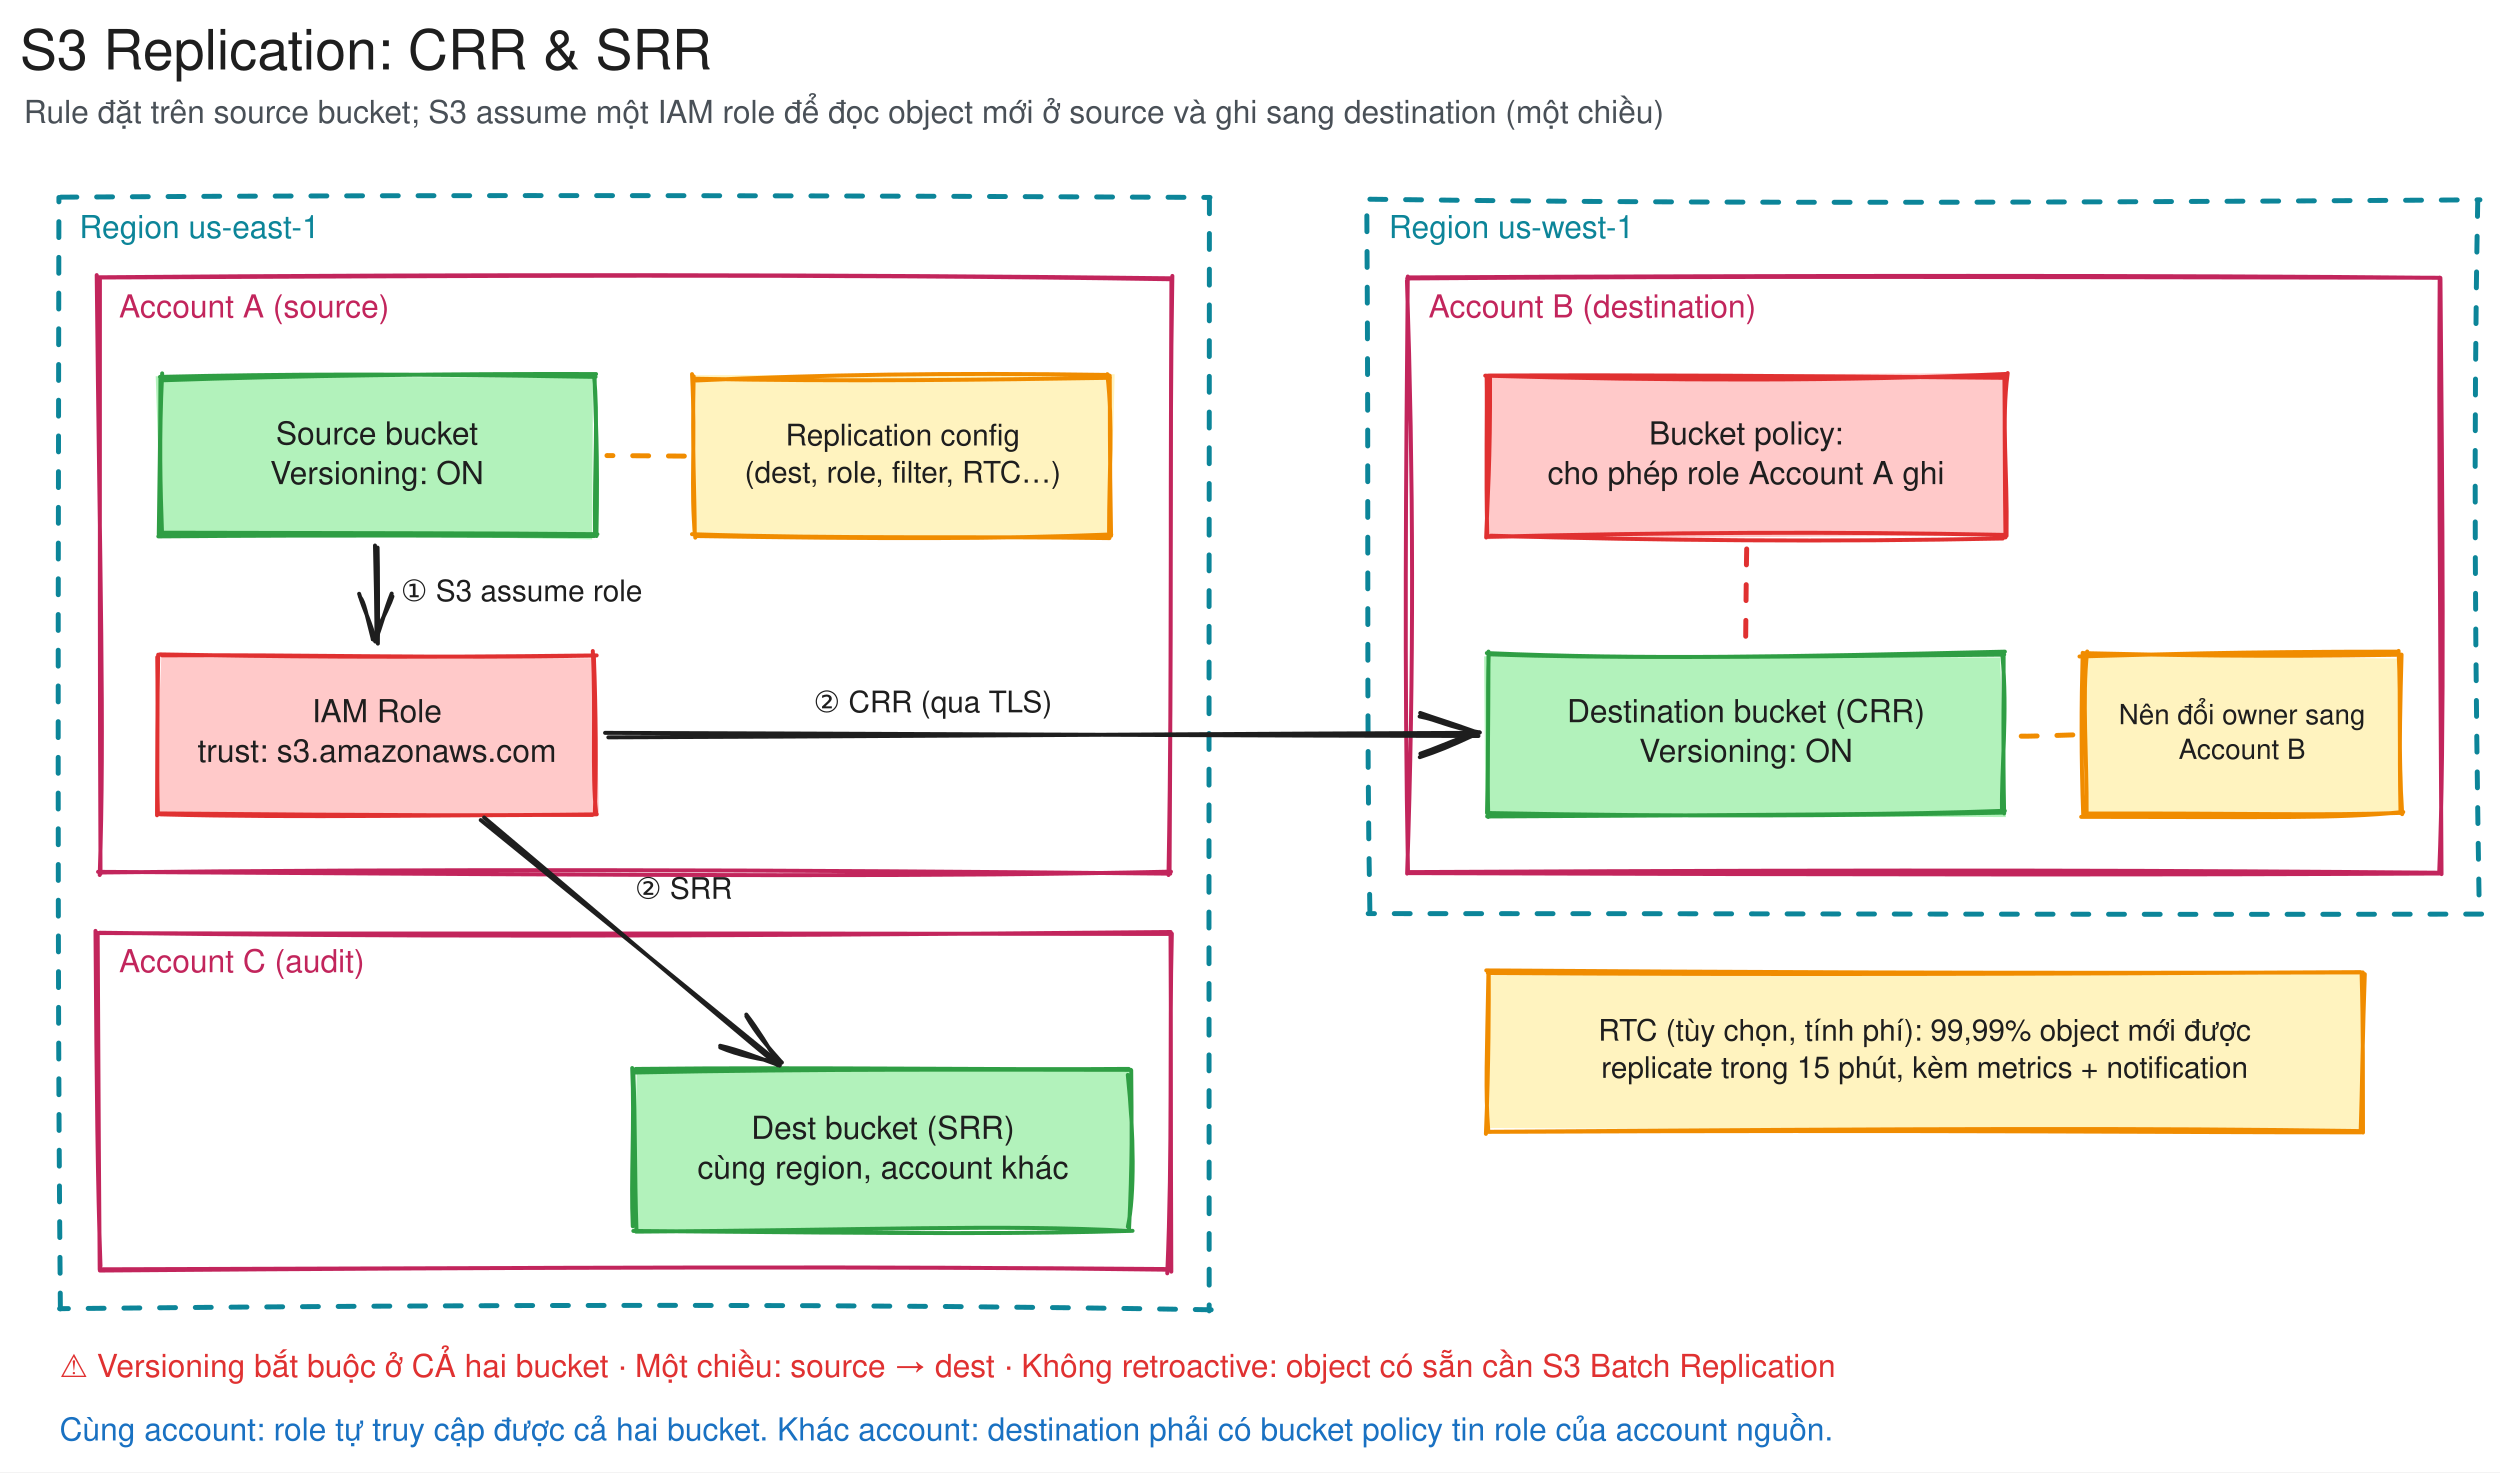
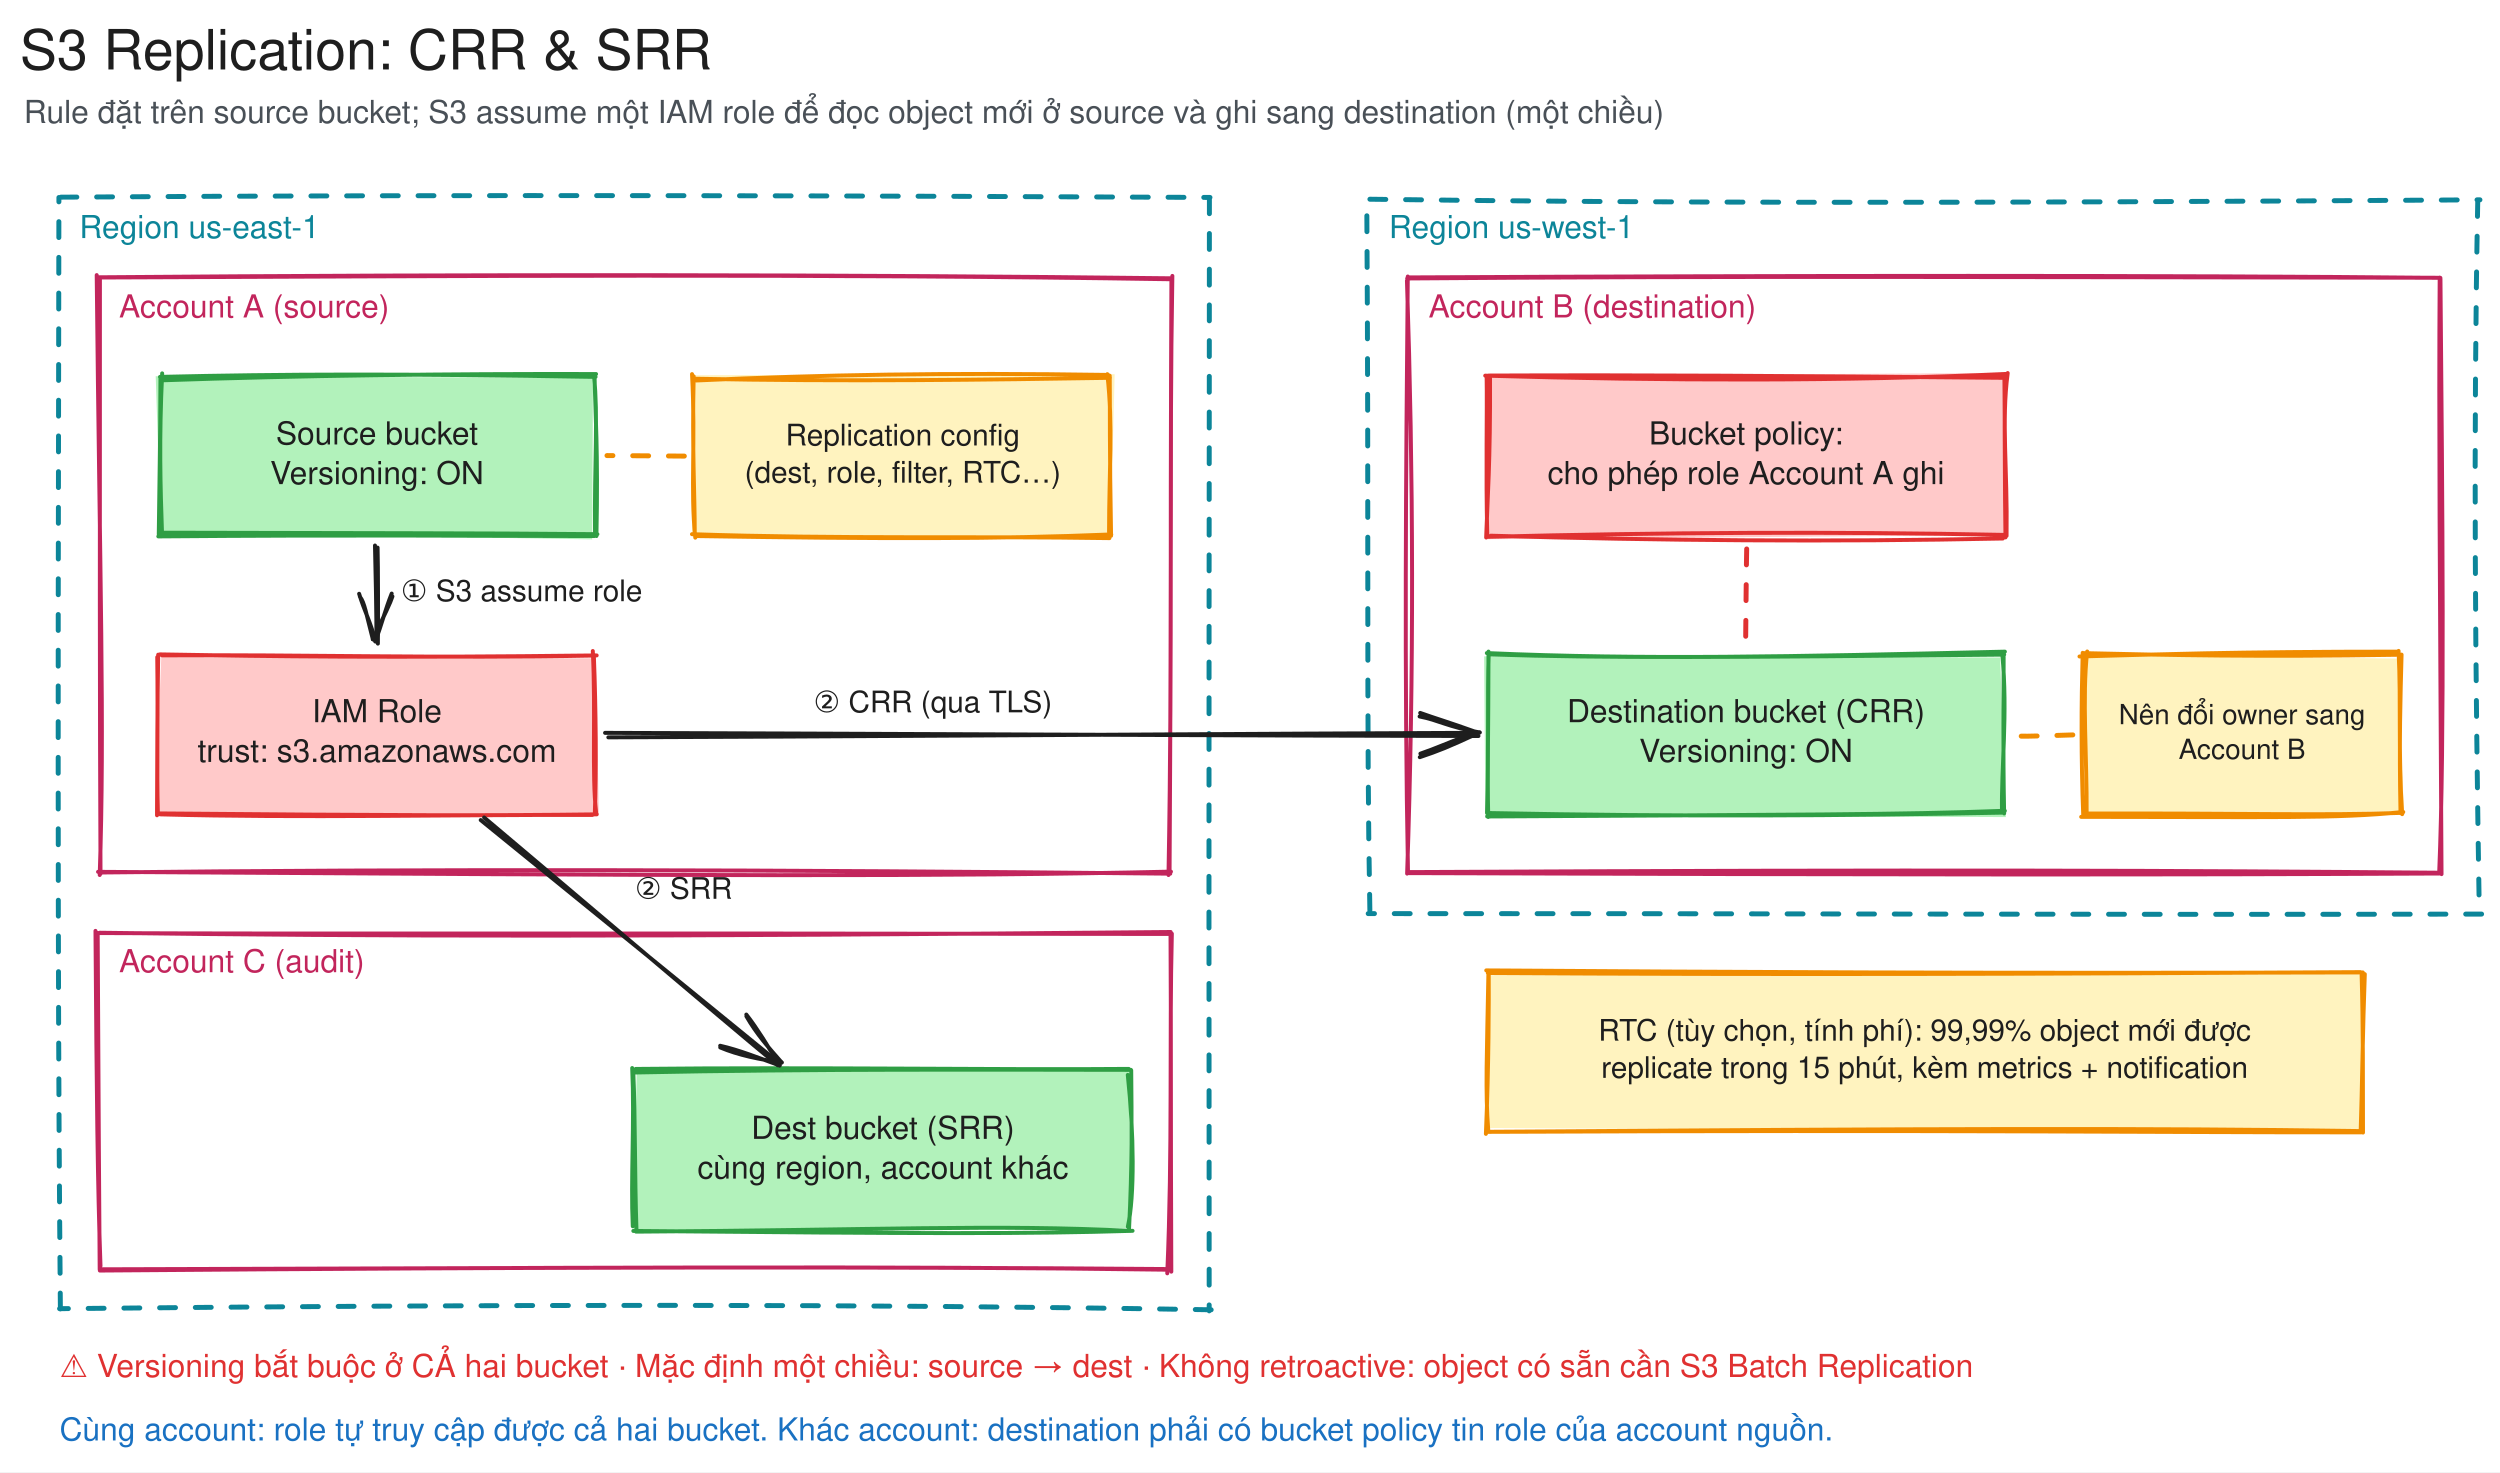
<svg xmlns="http://www.w3.org/2000/svg" version="1.1" viewBox="0 0 1260 742" width="1260" height="742">
  <defs>
    <style>
      @font-face {
        font-family: "Virgil";
        src: url("https://excalidraw.com/Virgil.woff2");
      }
      @font-face {
        font-family: "Cascadia";
        src: url("https://excalidraw.com/Cascadia.woff2");
      }
    </style>
  </defs>
  <rect x="0" y="0" width="1260" height="742" fill="#ffffff" />
  <g transform="translate(10 10) rotate(0 172.48 17.5)">
    <text x="0" y="25" font-family="Helvetica, Segoe UI Emoji" font-size="28px" fill="#1e1e1e" text-anchor="start" style="white-space: pre;" direction="ltr">S3 Replication: CRR &amp; SRR</text>
  </g>
  <g transform="translate(12 48) rotate(0 437.44 10)">
    <text x="0" y="14" font-family="Helvetica, Segoe UI Emoji" font-size="16px" fill="#495057" text-anchor="start" style="white-space: pre;" direction="ltr">Rule đặt trên source bucket; S3 assume một IAM role để đọc object mới ở source và ghi sang destination (một chiều)</text>
  </g>
  <g stroke-linecap="round" transform="translate(30 100) rotate(0 290 280)">
    <path d="M0.71 -0.63 C213.53 -2.1, 426.85 -1.23, 579.82 -0.49 M579.54 -0.31 C579.55 121.53, 579.13 243.76, 579.43 560.67 M580.43 560.13 C402.03 557.13, 224.31 557.38, 0.03 559.57 M0.43 559.72 C-0.6 442.59, -1.04 323.64, -0.31 -0.45" stroke="#0c8599" stroke-width="2.5" fill="none" stroke-dasharray="8 10" />
  </g>
  <g transform="translate(40 106) rotate(0 65.76 10)">
    <text x="0" y="14" font-family="Helvetica, Segoe UI Emoji" font-size="16px" fill="#0c8599" text-anchor="start" style="white-space: pre;" direction="ltr">Region us-east-1</text>
  </g>
  <g stroke-linecap="round" transform="translate(50 140) rotate(0 270 150)">
    <path d="M-0.01 -0.13 C183.68 -0.88, 365.79 -2.1, 539.86 0.74 M-0.29 -0.25 C190.91 -1.84, 381.92 -1.62, 539.74 0.25 M540.87 -0.94 C539.23 91.83, 541.03 185.41, 538.92 301.02 M540.39 0.34 C539.96 67.97, 540.44 136.07, 539.46 300.02 M540.17 299.3 C424.87 301.93, 308.83 301.38, -0.59 299.41 M539.82 300.33 C348.13 298.28, 156.05 297.91, 0.09 299.75 M0.25 301.01 C2.83 226.3, 0.27 151.34, -1.26 -1.36 M0.66 300.39 C0.23 212.91, 0.29 126.64, 0.36 0.16" stroke="#c2255c" stroke-width="2" fill="none" />
  </g>
  <g transform="translate(60 146) rotate(0 70.4 10)">
    <text x="0" y="14" font-family="Helvetica, Segoe UI Emoji" font-size="16px" fill="#c2255c" text-anchor="start" style="white-space: pre;" direction="ltr">Account A (source)</text>
  </g>
  <g stroke-linecap="round" transform="translate(50 470) rotate(0 270 85)">
    <path d="M-0.57 0.26 C111.27 0.82, 222.39 0.19, 540.24 0.72 M0.25 0.1 C140.98 2.05, 281 2.17, 540.02 -0.28 M540.61 0.57 C539.3 52.62, 541 109.35, 538.3 171.76 M539.94 0.23 C540.25 46.26, 539.99 92.11, 540.34 170.92 M539.98 169.95 C397.71 167.91, 254.35 169.07, 0.54 169.72 M540.34 169.61 C383.77 168.41, 227.66 168.51, 0.32 170.36 M0.65 168.06 C-0.81 127.23, -1.27 83.8, -1.88 -0.84 M0.24 169.79 C-0.04 135, -0.24 100.01, -0.77 0.2" stroke="#c2255c" stroke-width="2" fill="none" />
  </g>
  <g transform="translate(60 476) rotate(0 64.32 10)">
    <text x="0" y="14" font-family="Helvetica, Segoe UI Emoji" font-size="16px" fill="#c2255c" text-anchor="start" style="white-space: pre;" direction="ltr">Account C (audit)</text>
  </g>
  <g stroke-linecap="round" transform="translate(690 100) rotate(0 280 180)">
    <path d="M0.43 0.41 C141.18 2.27, 281.59 2.59, 559.88 0.71 M558.79 1.06 C556.47 119.87, 557.56 238.28, 559.56 359.54 M560.72 360.7 C366.18 361.14, 173.77 360.31, -0.42 360.46 M0.41 358.75 C-1.4 263.2, 0 168.71, -1.16 -1.18" stroke="#0c8599" stroke-width="2.5" fill="none" stroke-dasharray="8 10" />
  </g>
  <g transform="translate(700 106) rotate(0 68.32 10)">
    <text x="0" y="14" font-family="Helvetica, Segoe UI Emoji" font-size="16px" fill="#0c8599" text-anchor="start" style="white-space: pre;" direction="ltr">Region us-west-1</text>
  </g>
  <g stroke-linecap="round" transform="translate(710 140) rotate(0 260 150)">
    <path d="M-0.79 0.35 C151.38 -0.92, 304.43 -0.33, 519.4 -0.01 M0.14 -0.19 C193.03 -1.15, 385.78 -1.34, 519.96 0.04 M519.99 0.47 C521.01 116.43, 522.16 232.47, 519.36 299.57 M519.6 -0.1 C519.09 73.26, 519.69 147.78, 520.53 300.56 M519.66 299.85 C393.02 298.79, 267.77 298.18, 0.72 299.53 M519.88 300.25 C382.98 300.96, 245.11 300.9, -0.24 300.05 M-0.81 300.3 C2.7 199, 2.35 98.45, -0.9 1.46 M-0.36 300.03 C-2.26 200.63, -1.42 100.19, -0.48 -0.64" stroke="#c2255c" stroke-width="2" fill="none" />
  </g>
  <g transform="translate(720 146) rotate(0 87.92 10)">
    <text x="0" y="14" font-family="Helvetica, Segoe UI Emoji" font-size="16px" fill="#c2255c" text-anchor="start" style="white-space: pre;" direction="ltr">Account B (destination)</text>
  </g>
  <g stroke-linecap="round" transform="translate(80 190) rotate(0 110 40)">
    <path d="M-1.52 -0.38 L218.86 0.41 L218.48 81.85 L1.04 78.4" stroke="none" stroke-width="0" fill="#b2f2bb" />
    <path d="M1.31 1.69 C72.57 -0.78, 144.28 -1.66, 220.41 -1.49 M0.64 -0.05 C62.23 -1.5, 123.21 -1.73, 220.16 -0.04 M219.36 -0.87 C221.55 20.24, 219.51 42.19, 219.89 79.43 M219.66 -0.57 C220.01 18.87, 221.5 36.34, 220.6 80.17 M221.09 79.22 C159.09 78.63, 98.87 78.76, 1.51 78.47 M219.53 80.17 C159.15 80.1, 97.54 79.51, -0.21 80.35 M1.67 79.19 C0.83 55.32, 0.13 31.1, 1.73 -1.82 M0.02 79.28 C0.24 56.69, 0.81 33.42, 0.87 0.38" stroke="#2f9e44" stroke-width="2" fill="none" />
  </g>
  <g transform="translate(135.52 210) rotate(0 54.48 20)">
    <text x="54.48" y="14" font-family="Helvetica, Segoe UI Emoji" font-size="16px" fill="#1e1e1e" text-anchor="middle" style="white-space: pre;" direction="ltr">Source bucket</text>
    <text x="54.48" y="34" font-family="Helvetica, Segoe UI Emoji" font-size="16px" fill="#1e1e1e" text-anchor="middle" style="white-space: pre;" direction="ltr">Versioning: ON</text>
  </g>
  <g stroke-linecap="round" transform="translate(350 190) rotate(0 105 40)">
    <path d="M-0.84 -0.89 L211.79 -1.41 L209.71 80.32 L-1.25 79.97" stroke="none" stroke-width="0" fill="#fff3bf" />
    <path d="M0.97 1.76 C63.65 -1.14, 126.04 -2.28, 208.53 -1.04 M-0.3 0.87 C75.38 2.43, 150.4 1.37, 209.4 0.42 M208.09 -1.43 C211.09 24.59, 208.95 47.28, 208.96 78.09 M209.3 -0.65 C209.49 16.68, 209.13 33.55, 209.98 80.04 M209.16 81.22 C141.37 80.14, 72.79 81.74, -1.25 79.23 M210.07 79.36 C152.83 81.71, 96.64 81.67, 0.47 80.17 M0.42 80.98 C-2.12 56.61, 0.65 33.77, -1.22 -1.45 M0.16 79.04 C0.15 58.42, -1.22 36.85, -0.39 -0.35" stroke="#f08c00" stroke-width="2" fill="none" />
  </g>
  <g transform="translate(368.6 211.25) rotate(0 86.4 18.75)">
    <text x="86.4" y="13.25" font-family="Helvetica, Segoe UI Emoji" font-size="15px" fill="#1e1e1e" text-anchor="middle" style="white-space: pre;" direction="ltr">Replication config</text>
    <text x="86.4" y="32" font-family="Helvetica, Segoe UI Emoji" font-size="15px" fill="#1e1e1e" text-anchor="middle" style="white-space: pre;" direction="ltr">(dest, role, filter, RTC…)</text>
  </g>
  <g stroke-linecap="round" transform="translate(80 330) rotate(0 110 40)">
    <path d="M1.29 1.03 L220.25 1.79 L221.82 80.1 L-1.82 79.66" stroke="none" stroke-width="0" fill="#ffc9c9" />
    <path d="M1.61 0.3 C71.71 -0.16, 142.94 1.92, 219.02 0.4 M0.58 -0.19 C57.82 0.85, 115.69 1.6, 220.72 0.33 M218.77 -1.89 C220.3 28.44, 218.24 60.9, 220.44 79.43 M219.28 -0.04 C220.39 28.79, 220.56 57.72, 219.78 80.47 M218.64 80.72 C145.37 80.55, 72.85 82.37, 0.73 80.44 M220.77 80.43 C169.49 81.11, 118.19 81, -0.23 79.96 M-0.43 79.54 C-1.11 57.39, -0.3 34.9, -0.75 1.2 M-0.86 80.9 C-0.8 52.54, -0.67 23.95, -0.27 -0.05" stroke="#e03131" stroke-width="2" fill="none" />
  </g>
  <g transform="translate(91.44 350) rotate(0 98.56 20)">
    <text x="98.56" y="14" font-family="Helvetica, Segoe UI Emoji" font-size="16px" fill="#1e1e1e" text-anchor="middle" style="white-space: pre;" direction="ltr">IAM Role</text>
    <text x="98.56" y="34" font-family="Helvetica, Segoe UI Emoji" font-size="16px" fill="#1e1e1e" text-anchor="middle" style="white-space: pre;" direction="ltr">trust: s3.amazonaws.com</text>
  </g>
  <g stroke-linecap="round" transform="translate(320 540) rotate(0 125 40)">
    <path d="M0.92 -1.95 L249.22 -0.27 L249.42 79.1 L-0.68 80.49" stroke="none" stroke-width="0" fill="#b2f2bb" />
    <path d="M0.41 -1.26 C91.98 -2.25, 185.16 -0.68, 248.88 -1.28 M-0.53 0.55 C90.96 -1.34, 181.63 -0.87, 249.99 -0.79 M248.4 1.75 C251.53 31.38, 251.85 62.82, 248.43 78.27 M250.13 -0.56 C250.34 24.17, 250.7 46.91, 249.03 79.45 M249.61 80.39 C183.56 76.95, 119.8 80.04, 0.58 80.75 M250.81 80.33 C198.22 81.93, 147.16 81.79, -0.8 80.39 M-1.08 78.04 C-2.19 54.35, -0.11 25.08, -1.37 -1.71 M0.79 80.33 C-0.17 51.61, 0.22 24.61, -0.81 0.18" stroke="#2f9e44" stroke-width="2" fill="none" />
  </g>
  <g transform="translate(348.68 560) rotate(0 96.32 20)">
    <text x="96.32" y="14" font-family="Helvetica, Segoe UI Emoji" font-size="16px" fill="#1e1e1e" text-anchor="middle" style="white-space: pre;" direction="ltr">Dest bucket (SRR)</text>
    <text x="96.32" y="34" font-family="Helvetica, Segoe UI Emoji" font-size="16px" fill="#1e1e1e" text-anchor="middle" style="white-space: pre;" direction="ltr">cùng region, account khác</text>
  </g>
  <g stroke-linecap="round" transform="translate(750 190) rotate(0 130 40)">
    <path d="M0.22 -0.55 L258.9 -2 L260.61 79.67 L-0.9 81.76" stroke="none" stroke-width="0" fill="#ffc9c9" />
    <path d="M-1.45 -0.67 C89.54 1.96, 181.1 2.19, 261.36 -1.55 M0.23 -0.72 C76.96 -1.08, 153.53 -0.55, 260.36 0.43 M261.88 -1.98 C258.65 22.73, 261.8 46.02, 261.31 80.08 M260.16 -0.26 C260.48 26.67, 260.37 56.04, 260.76 80.86 M259.42 81.41 C172.73 83.21, 86.3 82.48, 1.35 79.99 M260.3 79.59 C174.27 77.82, 87.81 78.32, -0.64 80.58 M-0.98 80.9 C-0.35 61.61, 1.18 43.04, 0.97 -0.03 M-0.43 79.45 C-1.19 48.28, -0.42 16.6, -0.74 -0.43" stroke="#e03131" stroke-width="2" fill="none" />
  </g>
  <g transform="translate(777.44 210) rotate(0 102.56 20)">
    <text x="102.56" y="14" font-family="Helvetica, Segoe UI Emoji" font-size="16px" fill="#1e1e1e" text-anchor="middle" style="white-space: pre;" direction="ltr">Bucket policy:</text>
    <text x="102.56" y="34" font-family="Helvetica, Segoe UI Emoji" font-size="16px" fill="#1e1e1e" text-anchor="middle" style="white-space: pre;" direction="ltr">cho phép role Account A ghi</text>
  </g>
  <g stroke-linecap="round" transform="translate(750 330) rotate(0 130 40)">
    <path d="M-1.99 0.79 L258.06 1.36 L260.95 81.8 L-1.38 81.2" stroke="none" stroke-width="0" fill="#b2f2bb" />
    <path d="M-0.64 -0.85 C77.43 2.55, 152.66 0.99, 260.46 -1.57 M0.8 -0.17 C60.3 1.78, 121.37 1.31, 260.11 -0.07 M259.16 -0.12 C262 29.45, 258.54 57.59, 259.02 79.52 M259.83 0.92 C259.92 23.01, 259.41 45.03, 260.08 79.96 M260.44 78.63 C207.95 80.63, 156.02 80.59, -0.47 81.5 M260.13 79.56 C179.34 81.14, 98.63 81.72, -0.15 79.76 M0.07 81.77 C-0.45 60.14, 0.15 40.24, 0.2 -1.6 M-0.54 79.68 C0.41 49.56, -0.37 17.25, 0.28 0.66" stroke="#2f9e44" stroke-width="2" fill="none" />
  </g>
  <g transform="translate(786.08 350) rotate(0 93.92 20)">
    <text x="93.92" y="14" font-family="Helvetica, Segoe UI Emoji" font-size="16px" fill="#1e1e1e" text-anchor="middle" style="white-space: pre;" direction="ltr">Destination bucket (CRR)</text>
    <text x="93.92" y="34" font-family="Helvetica, Segoe UI Emoji" font-size="16px" fill="#1e1e1e" text-anchor="middle" style="white-space: pre;" direction="ltr">Versioning: ON</text>
  </g>
  <g stroke-linecap="round" transform="translate(1050 330) rotate(0 80 40)">
    <path d="M0.61 -0.38 L158.59 1.97 L161.55 78.98 L1.8 80.41" stroke="none" stroke-width="0" fill="#fff3bf" />
    <path d="M-1.94 0.87 C35.94 -0.15, 75.12 -1.56, 158.29 -1.58 M-0.25 -0.83 C43.75 0.17, 87.05 1.14, 159.17 -0.01 M158.88 -1.95 C160.22 24.64, 158.61 48.48, 160.69 80.34 M160.39 -0.08 C159.83 21.4, 159.12 42.81, 159.86 79.83 M161.24 79.23 C127.42 82.72, 94.95 81.71, -1.09 81.7 M160.99 79.67 C120.23 81.14, 80.35 79.77, 0.78 80.03 M1.66 80.23 C1.88 52.47, -0.7 21.24, 1.95 -1.65 M-0.05 80.98 C-1.14 52.48, -1.06 24.94, -0.33 -0.97" stroke="#f08c00" stroke-width="2" fill="none" />
  </g>
  <g transform="translate(1067.07 352.5) rotate(0 62.93 17.5)">
    <text x="62.93" y="12.5" font-family="Helvetica, Segoe UI Emoji" font-size="14px" fill="#1e1e1e" text-anchor="middle" style="white-space: pre;" direction="ltr">Nên đổi owner sang</text>
    <text x="62.93" y="30" font-family="Helvetica, Segoe UI Emoji" font-size="14px" fill="#1e1e1e" text-anchor="middle" style="white-space: pre;" direction="ltr">Account B</text>
  </g>
  <g stroke-linecap="round" transform="translate(750 490) rotate(0 220 40)">
    <path d="M-0.06 1.49 L440.02 0.98 L441.65 81.07 L-0.33 78.5" stroke="none" stroke-width="0" fill="#fff3bf" />
    <path d="M-0.93 -0.92 C121.57 -0.1, 244.3 0.64, 440.86 0.11 M-0.12 0.4 C141.25 1.32, 282.45 0.89, 439.63 -0.05 M441.86 0.96 C440.83 28.52, 440.5 59.06, 439.78 80.08 M440.24 0.56 C441.04 26.71, 440.9 54.68, 440.95 80.81 M440.13 80.7 C338.23 80.8, 237.07 79.37, -0.28 80.46 M439.61 80.06 C332.54 78.45, 224.21 78.81, 0.33 80.42 M-1.11 81.47 C0.36 47.08, 0.4 14.37, 0.32 -0.92 M0.09 79.85 C-1.48 60.14, -0.57 41.73, 0.18 -0.53" stroke="#f08c00" stroke-width="2" fill="none" />
  </g>
  <g transform="translate(786.025 511.25) rotate(0 183.975 18.75)">
    <text x="183.975" y="13.25" font-family="Helvetica, Segoe UI Emoji" font-size="15px" fill="#1e1e1e" text-anchor="middle" style="white-space: pre;" direction="ltr">RTC (tùy chọn, tính phí): 99,99% object mới được</text>
    <text x="183.975" y="32" font-family="Helvetica, Segoe UI Emoji" font-size="15px" fill="#1e1e1e" text-anchor="middle" style="white-space: pre;" direction="ltr">replicate trong 15 phút, kèm metrics + notification</text>
  </g>
  <g stroke-linecap="round">
    <g transform="translate(344 230) rotate(0 -19 0)">
      <path d="M0.9 -0.12 C-5.32 -0.24, -31.41 -0.3, -38.08 -0.39" stroke="#f08c00" stroke-width="2.5" fill="none" stroke-dasharray="8 10" />
    </g>
  </g>
  <g stroke-linecap="round">
    <g transform="translate(190 276) rotate(0 0 24)">
      <path d="M0.3 -0.01 C0.56 8.01, 0.58 40.42, 0.45 48.38 M-1.01 -1.06 C-0.76 6.57, -0.18 38.12, -0.27 46.46" stroke="#1e1e1e" stroke-width="2" fill="none" />
    </g>
    <g transform="translate(190 276) rotate(0 0 24)">
      <path d="M-8.63 24.7 C-6.23 27.69, -5.53 33.08, -2.08 46.22 M-9 23.26 C-6.61 31.34, -2.79 38.51, -0.82 47.27" stroke="#1e1e1e" stroke-width="2" fill="none" />
    </g>
    <g transform="translate(190 276) rotate(0 0 24)">
      <path d="M7.79 24.6 C6.84 27.65, 4.21 33.07, -2.08 46.22 M7.41 23.16 C4.21 31.19, 2.43 38.4, -0.82 47.27" stroke="#1e1e1e" stroke-width="2" fill="none" />
    </g>
  </g>
  <g stroke-linecap="round">
    <g transform="translate(306 370) rotate(0 219 0)">
      <path d="M-1.05 -0.64 C72.25 -0.48, 365.86 0.94, 439.14 0.95 M0.6 1.63 C73.9 1.48, 365.86 -0.47, 438.79 -0.67" stroke="#1e1e1e" stroke-width="2" fill="none" />
    </g>
    <g transform="translate(306 370) rotate(0 219 0)">
      <path d="M409.57 11.62 C419.12 8.41, 423.43 6.73, 439.74 -0.84 M409.88 9.84 C417.33 7.35, 424.14 4.15, 438.04 -1.02" stroke="#1e1e1e" stroke-width="2" fill="none" />
    </g>
    <g transform="translate(306 370) rotate(0 219 0)">
      <path d="M409.47 -8.9 C419.04 -7.09, 423.37 -3.75, 439.74 -0.84 M409.78 -10.69 C417.16 -8.02, 424 -6.07, 438.04 -1.02" stroke="#1e1e1e" stroke-width="2" fill="none" />
    </g>
  </g>
  <g stroke-linecap="round">
    <g transform="translate(243.203 413.8142) rotate(0 74.29699 61.18576)">
      <path d="M-0.93 -0.5 C23.92 19.61, 124.28 101.29, 149.36 121.83 M0.79 -1.8 C25.52 18.97, 124.07 102.68, 148.82 123.08" stroke="#1e1e1e" stroke-width="2" fill="none" />
    </g>
    <g transform="translate(243.203 413.8142) rotate(0 74.29699 61.18576)">
      <path d="M119.8 114.11 C128.9 117.95, 139.51 120.13, 150.76 121.68 M119.76 113.24 C129.35 115.41, 138.64 119.2, 149.72 123.16" stroke="#1e1e1e" stroke-width="2" fill="none" />
    </g>
    <g transform="translate(243.203 413.8142) rotate(0 74.29699 61.18576)">
      <path d="M132.98 98.39 C138 107.18, 144.36 114.42, 150.76 121.68 M132.94 97.52 C138.54 104.68, 143.73 113.35, 149.72 123.16" stroke="#1e1e1e" stroke-width="2" fill="none" />
    </g>
  </g>
  <g stroke-linecap="round">
    <g transform="translate(880 276) rotate(0 0 24)">
      <path d="M0.33 0.68 C0.11 8.7, -0.09 40.93, -0.21 49" stroke="#e03131" stroke-width="2.5" fill="none" stroke-dasharray="8 10" />
    </g>
  </g>
  <g stroke-linecap="round">
    <g transform="translate(1044 370) rotate(0 -14 0)">
      <path d="M0.69 0.39 C-4.08 0.57, -23.06 1.24, -27.95 1.02" stroke="#f08c00" stroke-width="2.5" fill="none" stroke-dasharray="8 10" />
    </g>
  </g>
-   <g transform="translate(30 680) rotate(0 470.96 10)">
-     <text x="0" y="14" font-family="Helvetica, Segoe UI Emoji" font-size="16px" fill="#e03131" text-anchor="start" style="white-space: pre;" direction="ltr">⚠ Versioning bắt buộc ở CẢ hai bucket · Một chiều: source → dest · Không retroactive: object có sẵn cần S3 Batch Replication</text>
+   <g transform="translate(30.0 680.0) rotate(0 505.14 10.0)">
+     <text x="0" y="14.0" font-family="Helvetica, Segoe UI Emoji" font-size="16px" fill="#e03131" text-anchor="start" style="white-space: pre;" direction="ltr">⚠ Versioning bắt buộc ở CẢ hai bucket · Mặc định một chiều: source → dest · Không retroactive: object có sẵn cần S3 Batch Replication</text>
  </g>
  <g transform="translate(30 712) rotate(0 470.08 10)">
    <text x="0" y="14" font-family="Helvetica, Segoe UI Emoji" font-size="16px" fill="#1971c2" text-anchor="start" style="white-space: pre;" direction="ltr">Cùng account: role tự truy cập được cả hai bucket. Khác account: destination phải có bucket policy tin role của account nguồn.</text>
  </g>
  <g transform="translate(202 290) rotate(0 61.125 9.375)">
    <text x="0" y="13" font-family="Helvetica, Segoe UI Emoji" font-size="15px" fill="#1e1e1e" text-anchor="start" style="white-space: pre;" direction="ltr">① S3 assume role</text>
  </g>
  <g transform="translate(410 346) rotate(0 56.325 9.375)">
    <text x="0" y="13" font-family="Helvetica, Segoe UI Emoji" font-size="15px" fill="#1e1e1e" text-anchor="start" style="white-space: pre;" direction="ltr">② CRR (qua TLS)</text>
  </g>
  <g transform="translate(320 440) rotate(0 21.3 9.375)">
    <text x="0" y="13" font-family="Helvetica, Segoe UI Emoji" font-size="15px" fill="#1e1e1e" text-anchor="start" style="white-space: pre;" direction="ltr">② SRR</text>
  </g>
</svg>
